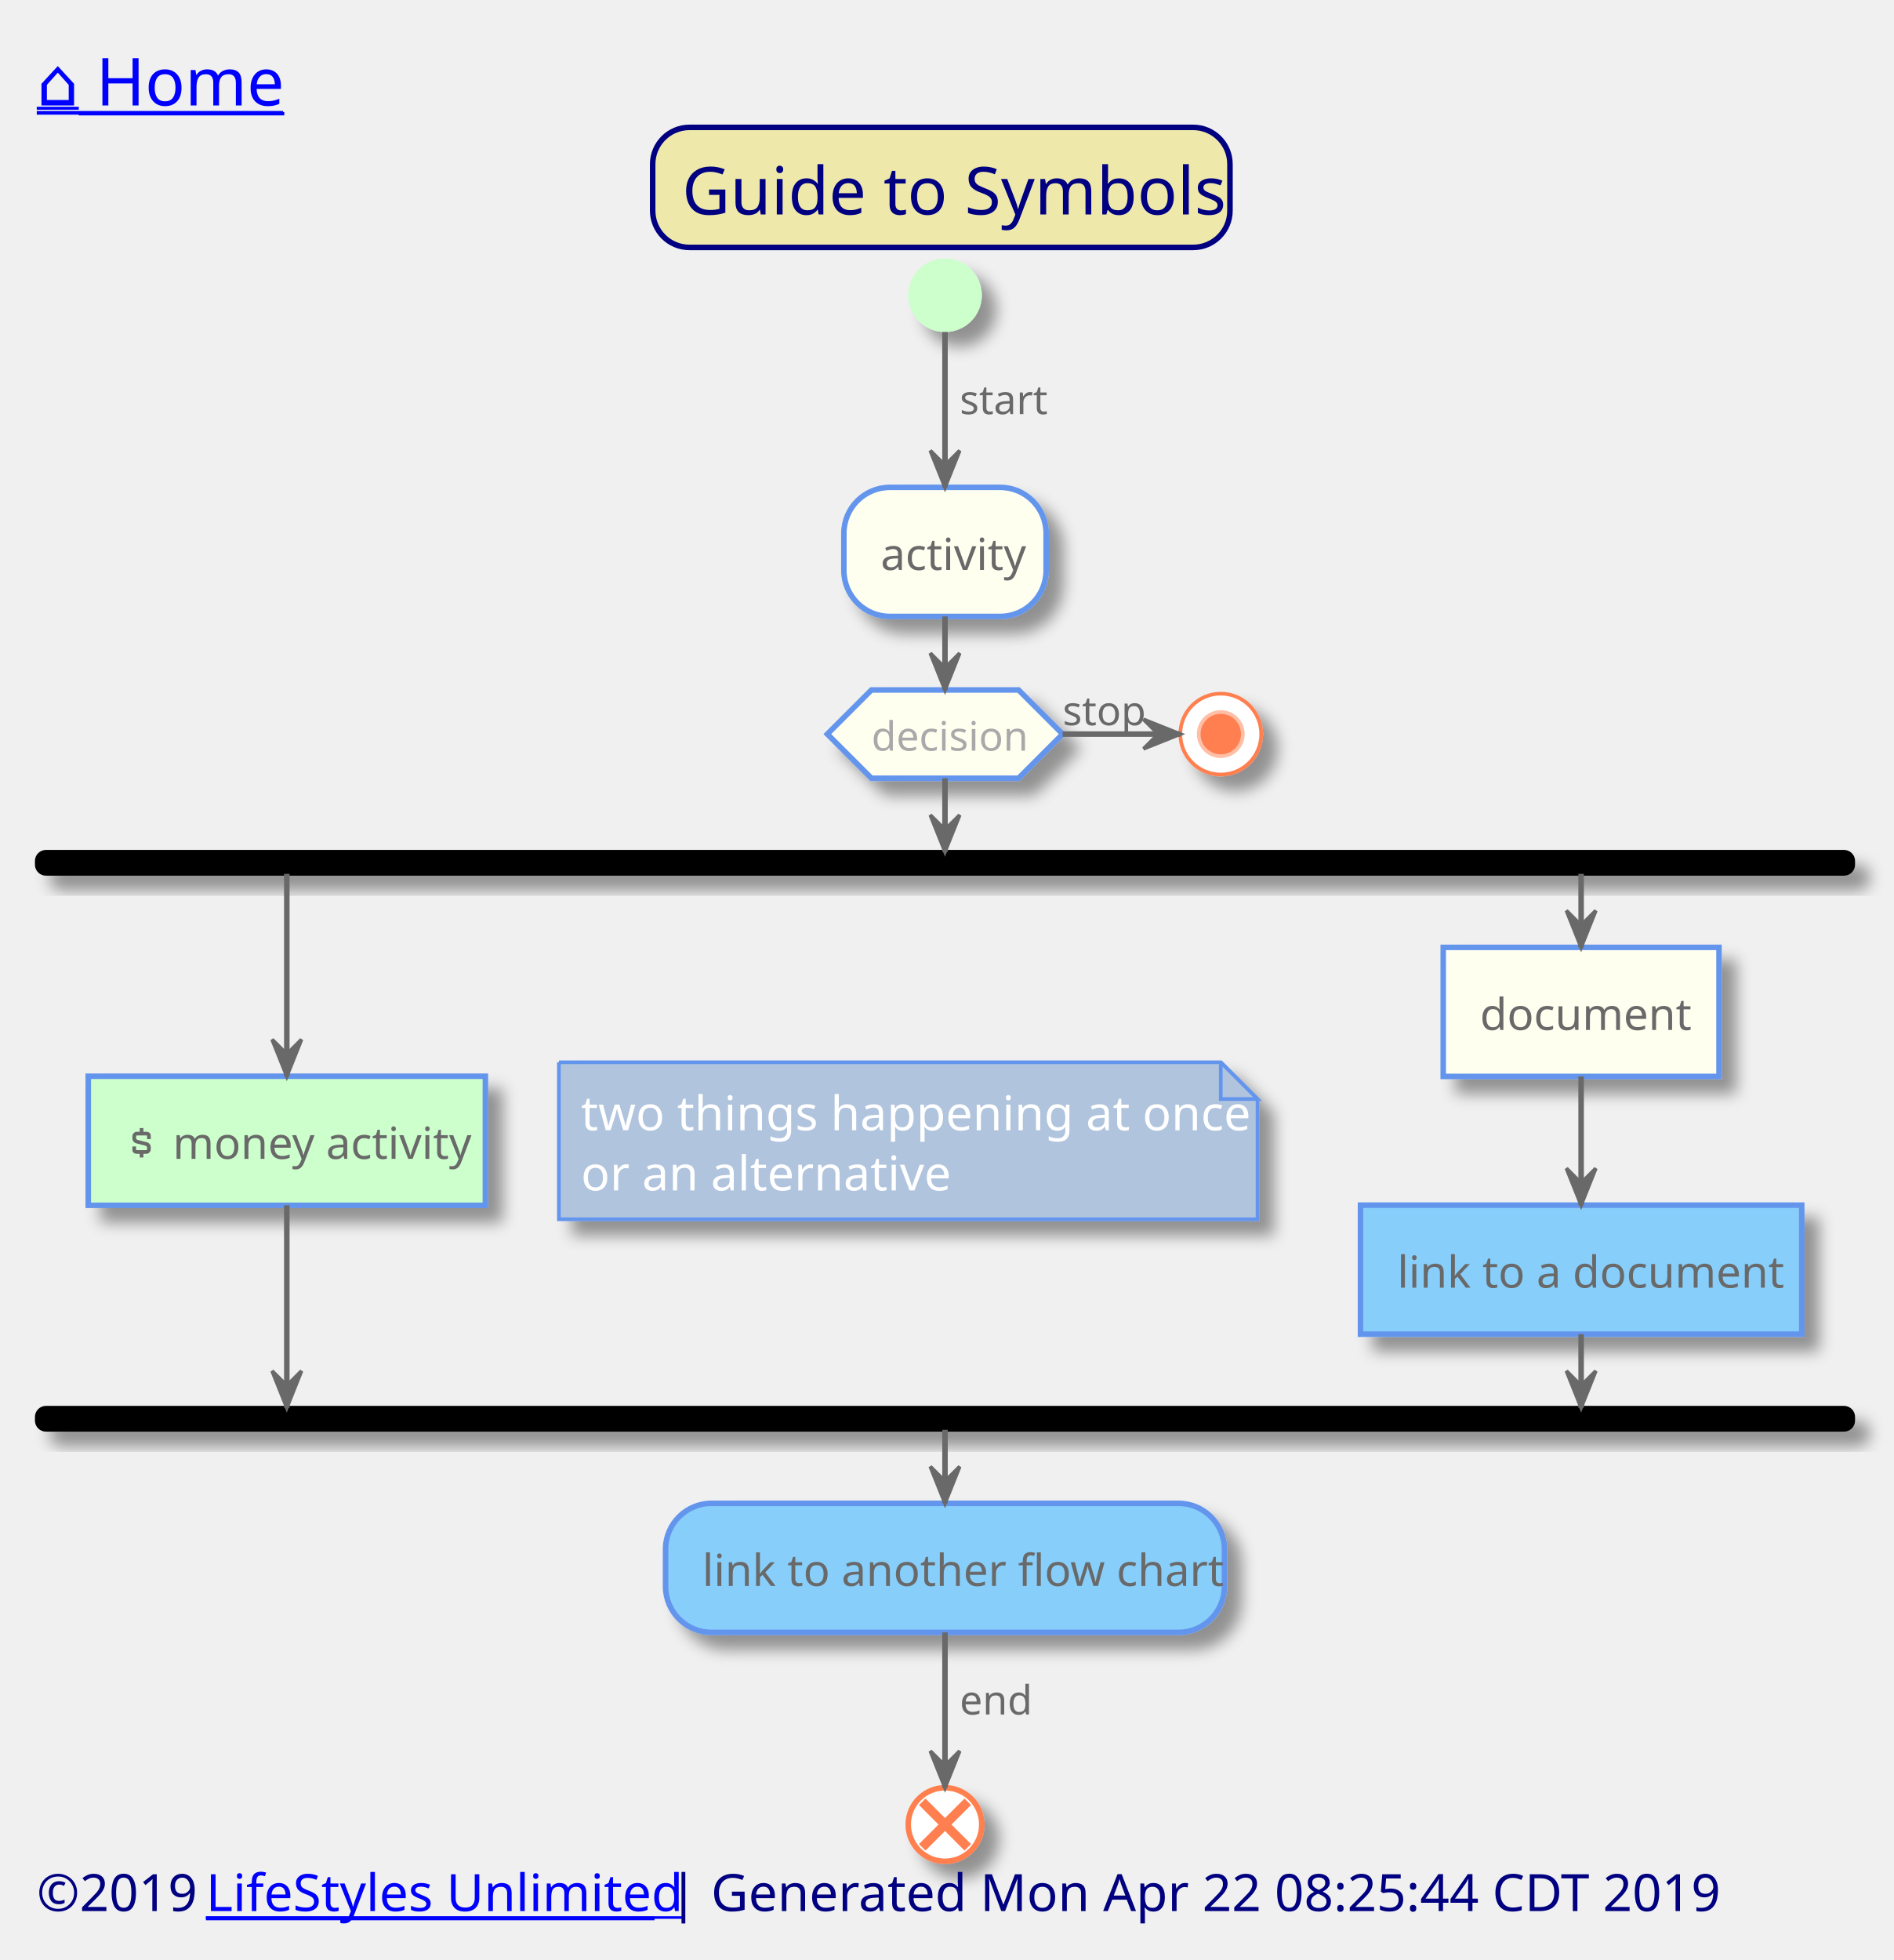
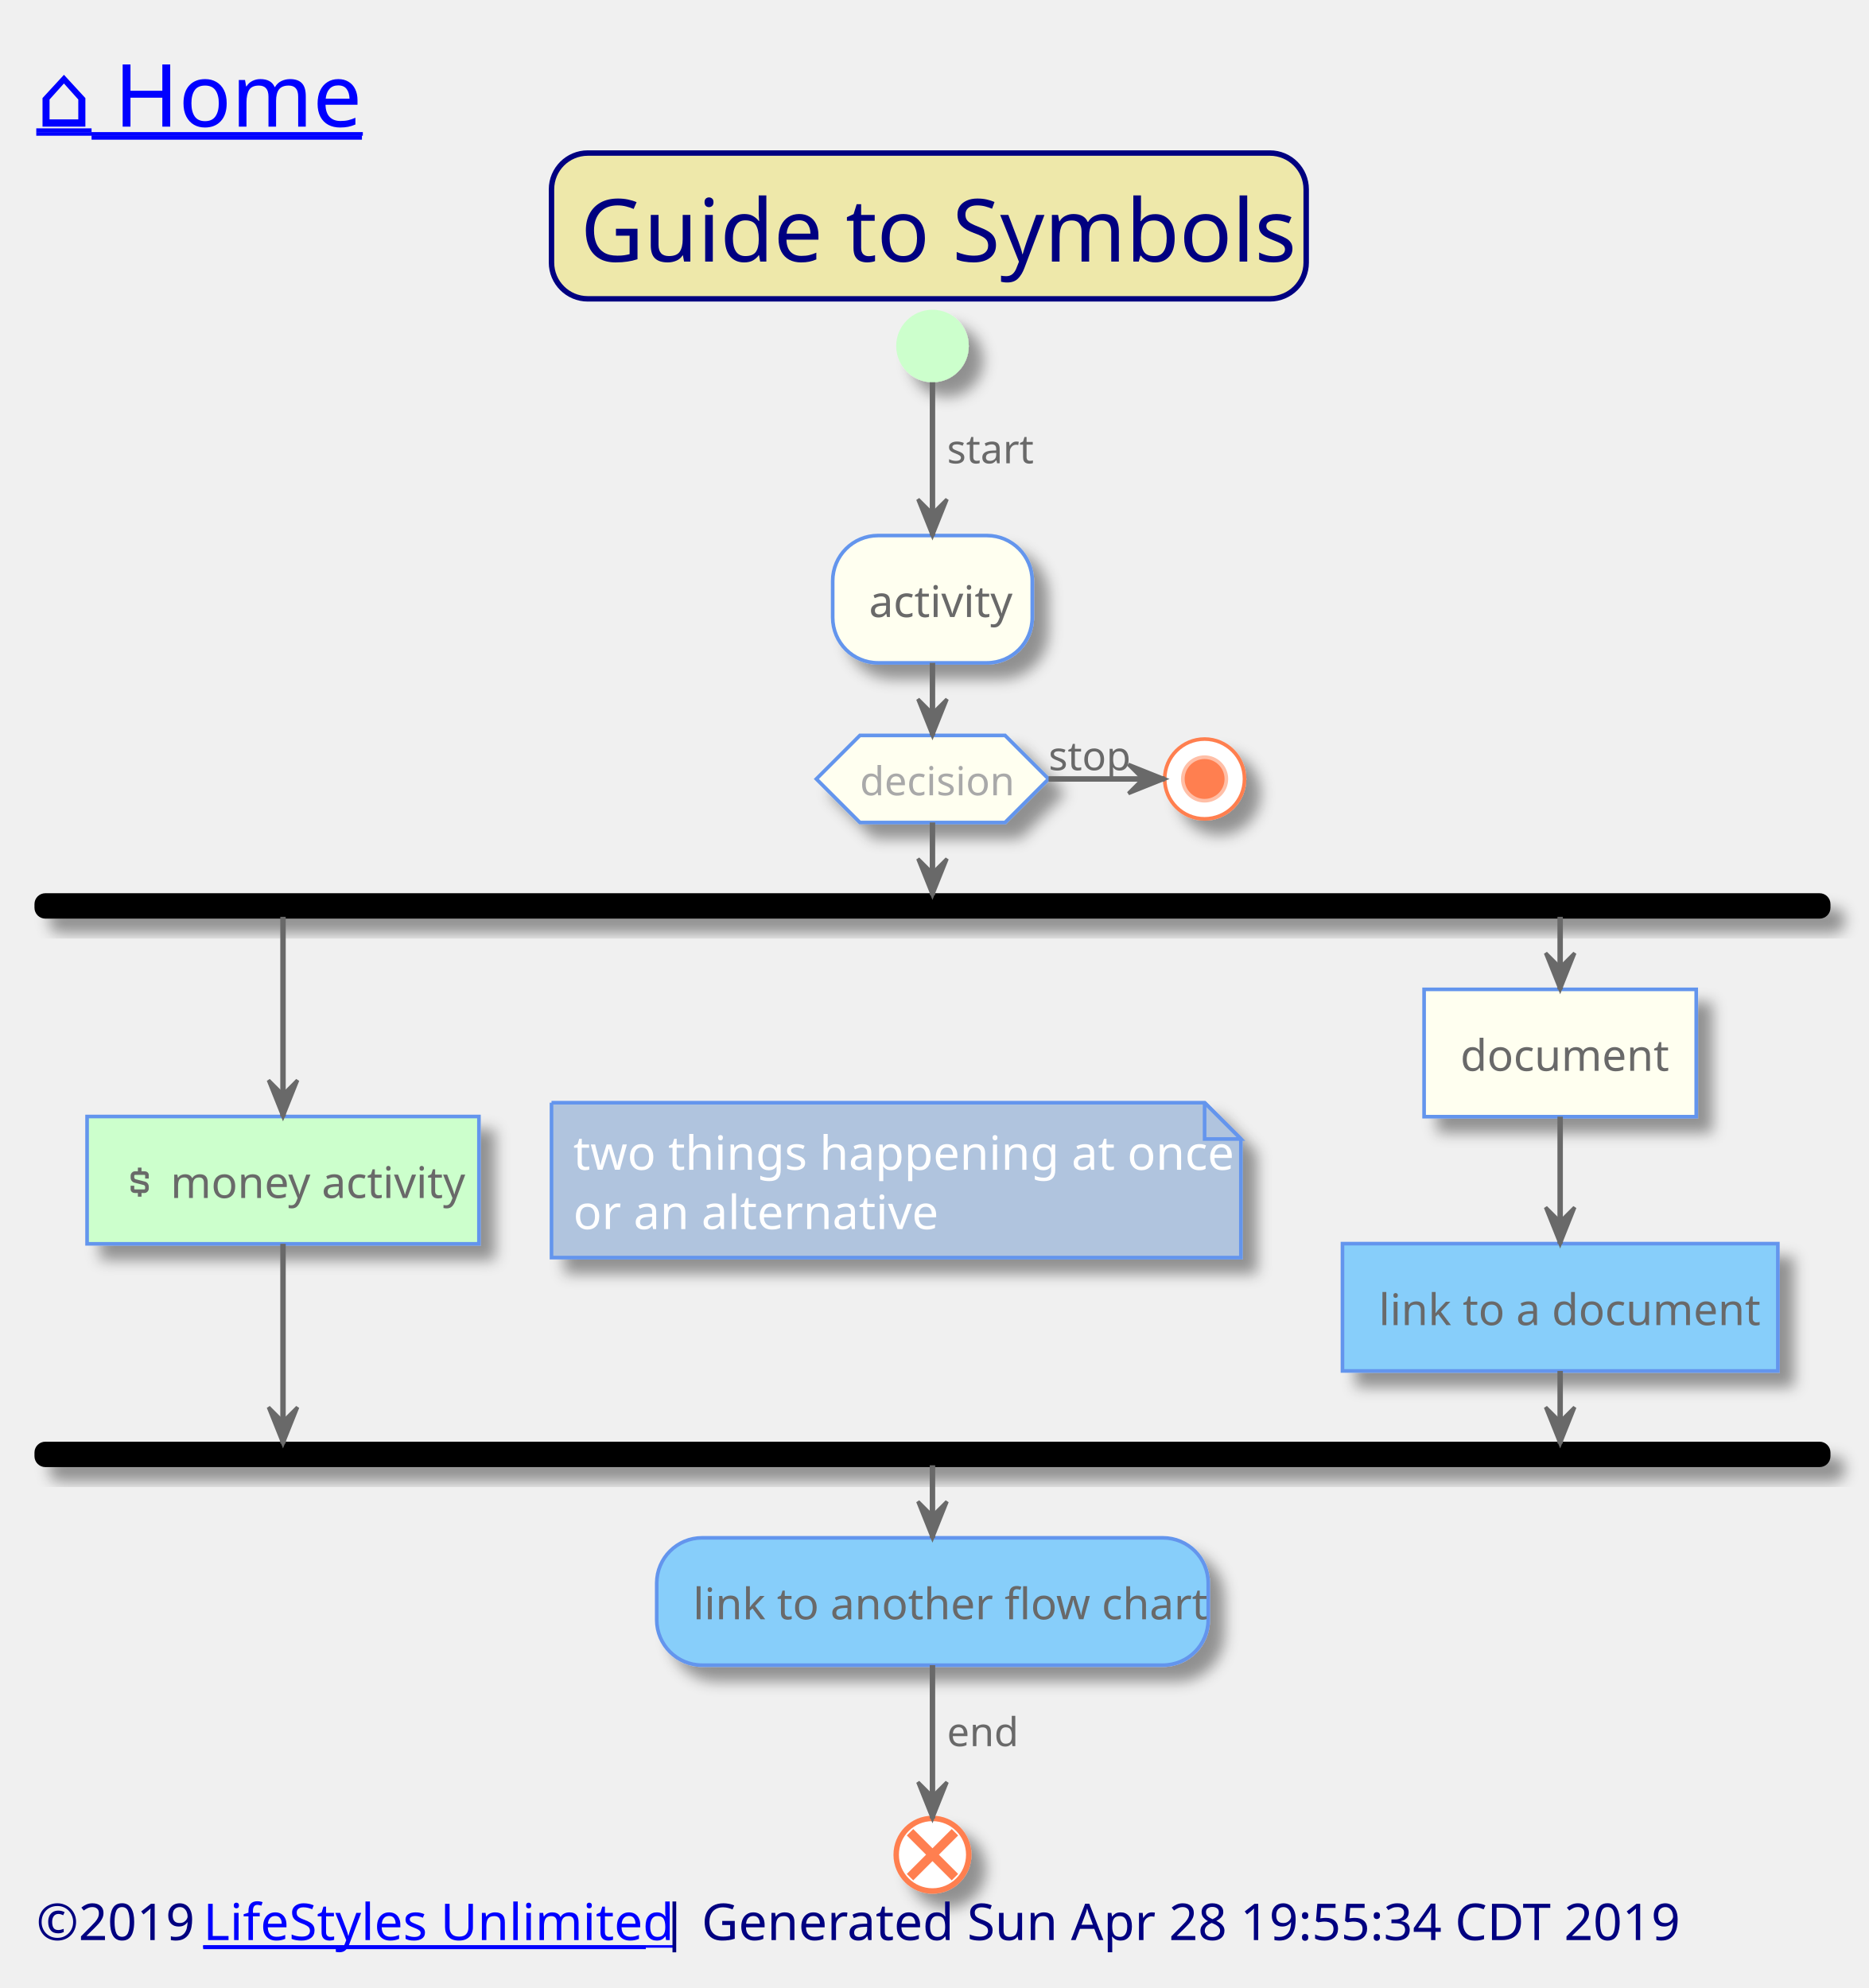
- <svg xmlns="http://www.w3.org/2000/svg" xmlns:xlink="http://www.w3.org/1999/xlink" contentScriptType="application/ecmascript" contentStyleType="text/css" height="533px" preserveAspectRatio="none" style="width:515px;height:533px;" version="1.1" viewBox="0 0 515 533" width="515px" zoomAndPan="magnify">
+ <svg xmlns="http://www.w3.org/2000/svg" xmlns:xlink="http://www.w3.org/1999/xlink" contentScriptType="application/ecmascript" contentStyleType="text/css" height="548px" preserveAspectRatio="none" style="width:515px;height:548px;" version="1.1" viewBox="0 0 515 548" width="515px" zoomAndPan="magnify">
  <defs>
    <style type="text/css">path:hover { stroke: #0000FF !important;}</style>
-     <filter height="300%" id="f1uf0u6hizot81" width="300%" x="-1" y="-1">
+     <filter height="300%" id="fx8xnpiukcd3l" width="300%" x="-1" y="-1">
      <feGaussianBlur result="blurOut" stdDeviation="2.0" />
      <feColorMatrix in="blurOut" result="blurOut2" type="matrix" values="0 0 0 0 0 0 0 0 0 0 0 0 0 0 0 0 0 0 .4 0" />
      <feOffset dx="4.0" dy="4.0" in="blurOut2" result="blurOut3" />
      <feBlend in="SourceGraphic" in2="blurOut3" mode="normal" />
    </filter>
  </defs>
  <g>
    <a target="_top" xlink:actuate="onRequest" xlink:href="../index.svg" xlink:show="new" xlink:title="../index.svg" xlink:type="simple">
-       <text fill="#0000FF" font-family="sans-serif" font-size="18" lengthAdjust="spacingAndGlyphs" text-decoration="underline" textLength="67" x="10" y="28.686">⌂ Home</text>
-       <line style="stroke: #0000FF; stroke-width: 1.0;" x1="10" x2="77" y1="30.686" y2="30.686" />
+       <text fill="#0000FF" font-family="sans-serif" font-size="24" lengthAdjust="spacingAndGlyphs" text-decoration="underline" textLength="90" x="10" y="34.914">⌂ Home</text>
+       <line style="stroke: #0000FF; stroke-width: 1.0;" x1="10" x2="100" y1="36.914" y2="36.914" />
    </a>
-     <rect fill="#EEE8AA" height="32.641" rx="10" ry="10" style="stroke: #000080; stroke-width: 1.5;" width="157" x="177.5" y="34.641" />
-     <text fill="#000080" font-family="sans-serif" font-size="18" lengthAdjust="spacingAndGlyphs" textLength="141" x="185.5" y="58.326">Guide to Symbols</text>
-     <ellipse cx="257" cy="80.281" fill="#CCFFCC" filter="url(#f1uf0u6hizot81)" rx="10" ry="10" style="stroke: none; stroke-width: 1.0;" />
-     <rect fill="#FFFFF0" filter="url(#f1uf0u6hizot81)" height="35.094" rx="12.5" ry="12.5" style="stroke: #6495ED; stroke-width: 1.5;" width="55" x="229.5" y="132.534" />
-     <text fill="#696969" font-family="sans-serif" font-size="12" lengthAdjust="spacingAndGlyphs" textLength="35" x="239.5" y="154.991">activity</text>
-     <polygon fill="#FFFFF0" filter="url(#f1uf0u6hizot81)" points="237,187.628,277,187.628,289,199.628,277,211.628,237,211.628,225,199.628,237,187.628" style="stroke: #6495ED; stroke-width: 1.5;" />
-     <text fill="#A9A9A9" font-family="sans-serif" font-size="11" lengthAdjust="spacingAndGlyphs" textLength="40" x="237" y="204.129">decision</text>
-     <text fill="#696969" font-family="sans-serif" font-size="11" lengthAdjust="spacingAndGlyphs" textLength="21" x="289" y="197.211">stop</text>
-     <ellipse cx="332" cy="199.628" fill="#FFFFFF" filter="url(#f1uf0u6hizot81)" rx="11" ry="11" style="stroke: #FF7F50; stroke-width: 1.0;" />
-     <ellipse cx="332" cy="199.628" fill="#FF7F50" rx="6" ry="6" style="stroke: #FFBFA7; stroke-width: 1.0;" />
-     <rect fill="#000000" filter="url(#f1uf0u6hizot81)" height="6" rx="2.5" ry="2.5" style="stroke: #000000; stroke-width: 1.0;" width="494" x="10" y="231.628" />
-     <path d="M152,288.87 L152,331.573 L342,331.573 L342,298.87 L332,288.87 L152,288.87 " fill="#B0C4DE" filter="url(#f1uf0u6hizot81)" style="stroke: #6495ED; stroke-width: 1.0;" />
-     <path d="M332,288.87 L332,298.87 L342,298.87 L332,288.87 " fill="#B0C4DE" style="stroke: #6495ED; stroke-width: 1.0;" />
-     <text fill="#FFFFFF" font-family="sans-serif" font-size="13" lengthAdjust="spacingAndGlyphs" textLength="169" x="158" y="307.365">two things happening at once</text>
-     <text fill="#FFFFFF" font-family="sans-serif" font-size="13" lengthAdjust="spacingAndGlyphs" textLength="91" x="158" y="323.717">or an alternative</text>
-     <rect fill="#CCFFCC" filter="url(#f1uf0u6hizot81)" height="35.094" style="stroke: #6495ED; stroke-width: 1.5;" width="108" x="24" y="292.675" />
-     <path d="M38,306.769 L38,307.769 L37.25,307.769 C36.564,307.769 36,308.333 36,309.019 L36,309.519 C36,310.197 36.437,310.761 37.094,310.925 L39.657,311.581 C39.8,311.617 40.001,311.877 40.001,312.019 L40.001,312.519 C40.001,312.653 39.885,312.769 39.751,312.769 L37.251,312.769 C37.135,312.769 37.039,312.732 37.001,312.706 L37.001,311.768 L36.001,311.768 L36.001,312.768 C36.001,313.11 36.204,313.395 36.439,313.549 C36.673,313.704 36.957,313.768 37.252,313.768 L38.002,313.768 L38.002,314.768 L39.002,314.768 L39.002,313.768 L39.752,313.768 C40.438,313.768 41.002,313.204 41.002,312.518 L41.002,312.018 C41.002,311.34 40.565,310.776 39.908,310.612 L37.345,309.956 C37.202,309.92 37.001,309.66 37.001,309.518 L37.001,309.018 C37.001,308.884 37.117,308.768 37.251,308.768 L39.751,308.768 C39.867,308.768 39.963,308.805 40.001,308.831 L40.001,309.769 L41.001,309.769 L41.001,308.769 C41.001,308.427 40.798,308.142 40.563,307.988 C40.329,307.833 40.045,307.769 39.75,307.769 L39,307.769 L39,306.769 L38,306.769 " fill="#696969" style="stroke: ; stroke-width: 0.0; stroke-dasharray: ;" />
-     <text fill="#696969" font-family="sans-serif" font-size="12" lengthAdjust="spacingAndGlyphs" textLength="75" x="47" y="315.132">money activity</text>
-     <rect fill="#FFFFF0" filter="url(#f1uf0u6hizot81)" height="35.094" style="stroke: #6495ED; stroke-width: 1.5;" width="75" x="392.5" y="257.628" />
-     <text fill="#696969" font-family="sans-serif" font-size="12" lengthAdjust="spacingAndGlyphs" textLength="55" x="402.5" y="280.085">document</text>
-     <rect fill="#87CEFA" filter="url(#f1uf0u6hizot81)" height="35.094" style="stroke: #6495ED; stroke-width: 1.5;" width="120" x="370" y="327.722" />
-     <text fill="#696969" font-family="sans-serif" font-size="12" lengthAdjust="spacingAndGlyphs" textLength="100" x="380" y="350.179">link to a document</text>
-     <rect fill="#000000" filter="url(#f1uf0u6hizot81)" height="6" rx="2.5" ry="2.5" style="stroke: #000000; stroke-width: 1.0;" width="494" x="10" y="382.815" />
-     <rect fill="#87CEFA" filter="url(#f1uf0u6hizot81)" height="35.094" rx="12.5" ry="12.5" style="stroke: #6495ED; stroke-width: 1.5;" width="152" x="181" y="408.815" />
-     <text fill="#696969" font-family="sans-serif" font-size="12" lengthAdjust="spacingAndGlyphs" textLength="132" x="191" y="431.272">link to another flow chart</text>
-     <ellipse cx="257" cy="496.162" fill="#FFFFFF" filter="url(#f1uf0u6hizot81)" rx="10" ry="10" style="stroke: #FF7F50; stroke-width: 1.5;" />
-     <line style="stroke: #FF7F50; stroke-width: 2.5;" x1="250.813" x2="263.187" y1="489.975" y2="502.349" />
-     <line style="stroke: #FF7F50; stroke-width: 2.5;" x1="263.187" x2="250.813" y1="489.975" y2="502.349" />
-     <line style="stroke: #696969; stroke-width: 1.5;" x1="257" x2="257" y1="90.281" y2="132.534" />
-     <polygon fill="#696969" points="253,122.534,257,132.534,261,122.534,257,126.534" style="stroke: #696969; stroke-width: 1.0;" />
-     <text fill="#696969" font-family="sans-serif" font-size="11" lengthAdjust="spacingAndGlyphs" textLength="22" x="261" y="112.617">start</text>
-     <line style="stroke: #696969; stroke-width: 1.5;" x1="257" x2="257" y1="211.628" y2="231.628" />
-     <polygon fill="#696969" points="253,221.628,257,231.628,261,221.628,257,225.628" style="stroke: #696969; stroke-width: 1.0;" />
-     <line style="stroke: #696969; stroke-width: 1.5;" x1="289" x2="321" y1="199.628" y2="199.628" />
-     <polygon fill="#696969" points="311,195.628,321,199.628,311,203.628,315,199.628" style="stroke: #696969; stroke-width: 1.0;" />
-     <line style="stroke: #696969; stroke-width: 1.5;" x1="257" x2="257" y1="167.628" y2="187.628" />
-     <polygon fill="#696969" points="253,177.628,257,187.628,261,177.628,257,181.628" style="stroke: #696969; stroke-width: 1.0;" />
-     <line style="stroke: #696969; stroke-width: 1.5;" x1="430" x2="430" y1="292.722" y2="327.722" />
-     <polygon fill="#696969" points="426,317.722,430,327.722,434,317.722,430,321.722" style="stroke: #696969; stroke-width: 1.0;" />
-     <line style="stroke: #696969; stroke-width: 1.5;" x1="78" x2="78" y1="237.628" y2="292.675" />
-     <polygon fill="#696969" points="74,282.675,78,292.675,82,282.675,78,286.675" style="stroke: #696969; stroke-width: 1.0;" />
-     <line style="stroke: #696969; stroke-width: 1.5;" x1="430" x2="430" y1="237.628" y2="257.628" />
-     <polygon fill="#696969" points="426,247.628,430,257.628,434,247.628,430,251.628" style="stroke: #696969; stroke-width: 1.0;" />
-     <line style="stroke: #696969; stroke-width: 1.5;" x1="78" x2="78" y1="327.769" y2="382.815" />
-     <polygon fill="#696969" points="74,372.815,78,382.815,82,372.815,78,376.815" style="stroke: #696969; stroke-width: 1.0;" />
-     <line style="stroke: #696969; stroke-width: 1.5;" x1="430" x2="430" y1="362.815" y2="382.815" />
-     <polygon fill="#696969" points="426,372.815,430,382.815,434,372.815,430,376.815" style="stroke: #696969; stroke-width: 1.0;" />
-     <line style="stroke: #696969; stroke-width: 1.5;" x1="257" x2="257" y1="388.815" y2="408.815" />
-     <polygon fill="#696969" points="253,398.815,257,408.815,261,398.815,257,402.815" style="stroke: #696969; stroke-width: 1.0;" />
-     <line style="stroke: #696969; stroke-width: 1.5;" x1="257" x2="257" y1="443.909" y2="486.162" />
-     <polygon fill="#696969" points="253,476.162,257,486.162,261,476.162,257,480.162" style="stroke: #696969; stroke-width: 1.0;" />
-     <text fill="#696969" font-family="sans-serif" font-size="11" lengthAdjust="spacingAndGlyphs" textLength="18" x="261" y="466.245">end</text>
-     <text fill="#000080" font-family="sans-serif" font-size="14" lengthAdjust="spacingAndGlyphs" textLength="42" x="10" y="519.695">©2019</text>
+     <rect fill="#EEE8AA" height="40.188" rx="10" ry="10" style="stroke: #000080; stroke-width: 1.5;" width="208" x="152" y="42.188" />
+     <text fill="#000080" font-family="sans-serif" font-size="24" lengthAdjust="spacingAndGlyphs" textLength="192" x="160" y="72.102">Guide to Symbols</text>
+     <ellipse cx="257" cy="95.375" fill="#CCFFCC" filter="url(#fx8xnpiukcd3l)" rx="10" ry="10" style="stroke: none; stroke-width: 1.0;" />
+     <rect fill="#FFFFF0" filter="url(#fx8xnpiukcd3l)" height="35.094" rx="12.5" ry="12.5" style="stroke: #6495ED; stroke-width: 1.0;" width="55" x="229.5" y="147.628" />
+     <text fill="#696969" font-family="sans-serif" font-size="12" lengthAdjust="spacingAndGlyphs" textLength="35" x="239.5" y="170.085">activity</text>
+     <polygon fill="#FFFFF0" filter="url(#fx8xnpiukcd3l)" points="237,202.722,277,202.722,289,214.722,277,226.722,237,226.722,225,214.722,237,202.722" style="stroke: #6495ED; stroke-width: 1.0;" />
+     <text fill="#A9A9A9" font-family="sans-serif" font-size="11" lengthAdjust="spacingAndGlyphs" textLength="40" x="237" y="219.223">decision</text>
+     <text fill="#696969" font-family="sans-serif" font-size="11" lengthAdjust="spacingAndGlyphs" textLength="21" x="289" y="212.305">stop</text>
+     <ellipse cx="332" cy="214.722" fill="#FFFFFF" filter="url(#fx8xnpiukcd3l)" rx="11" ry="11" style="stroke: #FF7F50; stroke-width: 1.0;" />
+     <ellipse cx="332" cy="214.722" fill="#FF7F50" rx="6" ry="6" style="stroke: #FFBFA7; stroke-width: 1.0;" />
+     <rect fill="#000000" filter="url(#fx8xnpiukcd3l)" height="6" rx="2.5" ry="2.5" style="stroke: #000000; stroke-width: 1.0;" width="494" x="10" y="246.722" />
+     <path d="M152,303.964 L152,346.667 L342,346.667 L342,313.964 L332,303.964 L152,303.964 " fill="#B0C4DE" filter="url(#fx8xnpiukcd3l)" style="stroke: #6495ED; stroke-width: 1.0;" />
+     <path d="M332,303.964 L332,313.964 L342,313.964 L332,303.964 " fill="#B0C4DE" style="stroke: #6495ED; stroke-width: 1.0;" />
+     <text fill="#FFFFFF" font-family="sans-serif" font-size="13" lengthAdjust="spacingAndGlyphs" textLength="169" x="158" y="322.459">two things happening at once</text>
+     <text fill="#FFFFFF" font-family="sans-serif" font-size="13" lengthAdjust="spacingAndGlyphs" textLength="91" x="158" y="338.81">or an alternative</text>
+     <rect fill="#CCFFCC" filter="url(#fx8xnpiukcd3l)" height="35.094" style="stroke: #6495ED; stroke-width: 1.0;" width="108" x="24" y="307.769" />
+     <path d="M38,321.862 L38,322.862 L37.25,322.862 C36.564,322.862 36,323.426 36,324.112 L36,324.612 C36,325.29 36.437,325.854 37.094,326.018 L39.657,326.674 C39.8,326.71 40.001,326.97 40.001,327.112 L40.001,327.612 C40.001,327.746 39.885,327.862 39.751,327.862 L37.251,327.862 C37.135,327.862 37.039,327.825 37.001,327.799 L37.001,326.861 L36.001,326.861 L36.001,327.861 C36.001,328.203 36.204,328.488 36.439,328.642 C36.673,328.797 36.957,328.861 37.252,328.861 L38.002,328.861 L38.002,329.861 L39.002,329.861 L39.002,328.861 L39.752,328.861 C40.438,328.861 41.002,328.297 41.002,327.611 L41.002,327.111 C41.002,326.433 40.565,325.869 39.908,325.705 L37.345,325.049 C37.202,325.013 37.001,324.753 37.001,324.611 L37.001,324.111 C37.001,323.977 37.117,323.861 37.251,323.861 L39.751,323.861 C39.867,323.861 39.963,323.898 40.001,323.924 L40.001,324.862 L41.001,324.862 L41.001,323.862 C41.001,323.52 40.798,323.235 40.563,323.081 C40.329,322.926 40.045,322.862 39.75,322.862 L39,322.862 L39,321.862 L38,321.862 " fill="#696969" style="stroke: ; stroke-width: 0.0; stroke-dasharray: ;" />
+     <text fill="#696969" font-family="sans-serif" font-size="12" lengthAdjust="spacingAndGlyphs" textLength="75" x="47" y="330.226">money activity</text>
+     <rect fill="#FFFFF0" filter="url(#fx8xnpiukcd3l)" height="35.094" style="stroke: #6495ED; stroke-width: 1.0;" width="75" x="392.5" y="272.722" />
+     <text fill="#696969" font-family="sans-serif" font-size="12" lengthAdjust="spacingAndGlyphs" textLength="55" x="402.5" y="295.179">document</text>
+     <rect fill="#87CEFA" filter="url(#fx8xnpiukcd3l)" height="35.094" style="stroke: #6495ED; stroke-width: 1.0;" width="120" x="370" y="342.815" />
+     <text fill="#696969" font-family="sans-serif" font-size="12" lengthAdjust="spacingAndGlyphs" textLength="100" x="380" y="365.272">link to a document</text>
+     <rect fill="#000000" filter="url(#fx8xnpiukcd3l)" height="6" rx="2.5" ry="2.5" style="stroke: #000000; stroke-width: 1.0;" width="494" x="10" y="397.909" />
+     <rect fill="#87CEFA" filter="url(#fx8xnpiukcd3l)" height="35.094" rx="12.5" ry="12.5" style="stroke: #6495ED; stroke-width: 1.0;" width="152" x="181" y="423.909" />
+     <text fill="#696969" font-family="sans-serif" font-size="12" lengthAdjust="spacingAndGlyphs" textLength="132" x="191" y="446.366">link to another flow chart</text>
+     <ellipse cx="257" cy="511.256" fill="#FFFFFF" filter="url(#fx8xnpiukcd3l)" rx="10" ry="10" style="stroke: #FF7F50; stroke-width: 1.5;" />
+     <line style="stroke: #FF7F50; stroke-width: 2.5;" x1="250.813" x2="263.187" y1="505.069" y2="517.443" />
+     <line style="stroke: #FF7F50; stroke-width: 2.5;" x1="263.187" x2="250.813" y1="505.069" y2="517.443" />
+     <line style="stroke: #696969; stroke-width: 1.5;" x1="257" x2="257" y1="105.375" y2="147.628" />
+     <polygon fill="#696969" points="253,137.628,257,147.628,261,137.628,257,141.628" style="stroke: #696969; stroke-width: 1.0;" />
+     <text fill="#696969" font-family="sans-serif" font-size="11" lengthAdjust="spacingAndGlyphs" textLength="22" x="261" y="127.711">start</text>
+     <line style="stroke: #696969; stroke-width: 1.5;" x1="257" x2="257" y1="226.722" y2="246.722" />
+     <polygon fill="#696969" points="253,236.722,257,246.722,261,236.722,257,240.722" style="stroke: #696969; stroke-width: 1.0;" />
+     <line style="stroke: #696969; stroke-width: 1.5;" x1="289" x2="321" y1="214.722" y2="214.722" />
+     <polygon fill="#696969" points="311,210.722,321,214.722,311,218.722,315,214.722" style="stroke: #696969; stroke-width: 1.0;" />
+     <line style="stroke: #696969; stroke-width: 1.5;" x1="257" x2="257" y1="182.722" y2="202.722" />
+     <polygon fill="#696969" points="253,192.722,257,202.722,261,192.722,257,196.722" style="stroke: #696969; stroke-width: 1.0;" />
+     <line style="stroke: #696969; stroke-width: 1.5;" x1="430" x2="430" y1="307.815" y2="342.815" />
+     <polygon fill="#696969" points="426,332.815,430,342.815,434,332.815,430,336.815" style="stroke: #696969; stroke-width: 1.0;" />
+     <line style="stroke: #696969; stroke-width: 1.5;" x1="78" x2="78" y1="252.722" y2="307.769" />
+     <polygon fill="#696969" points="74,297.769,78,307.769,82,297.769,78,301.769" style="stroke: #696969; stroke-width: 1.0;" />
+     <line style="stroke: #696969; stroke-width: 1.5;" x1="430" x2="430" y1="252.722" y2="272.722" />
+     <polygon fill="#696969" points="426,262.722,430,272.722,434,262.722,430,266.722" style="stroke: #696969; stroke-width: 1.0;" />
+     <line style="stroke: #696969; stroke-width: 1.5;" x1="78" x2="78" y1="342.862" y2="397.909" />
+     <polygon fill="#696969" points="74,387.909,78,397.909,82,387.909,78,391.909" style="stroke: #696969; stroke-width: 1.0;" />
+     <line style="stroke: #696969; stroke-width: 1.5;" x1="430" x2="430" y1="377.909" y2="397.909" />
+     <polygon fill="#696969" points="426,387.909,430,397.909,434,387.909,430,391.909" style="stroke: #696969; stroke-width: 1.0;" />
+     <line style="stroke: #696969; stroke-width: 1.5;" x1="257" x2="257" y1="403.909" y2="423.909" />
+     <polygon fill="#696969" points="253,413.909,257,423.909,261,413.909,257,417.909" style="stroke: #696969; stroke-width: 1.0;" />
+     <line style="stroke: #696969; stroke-width: 1.5;" x1="257" x2="257" y1="459.003" y2="501.256" />
+     <polygon fill="#696969" points="253,491.256,257,501.256,261,491.256,257,495.256" style="stroke: #696969; stroke-width: 1.0;" />
+     <text fill="#696969" font-family="sans-serif" font-size="11" lengthAdjust="spacingAndGlyphs" textLength="18" x="261" y="481.339">end</text>
+     <text fill="#000080" font-family="sans-serif" font-size="14" lengthAdjust="spacingAndGlyphs" textLength="42" x="10" y="534.789">©2019</text>
    <a target="_top" xlink:actuate="onRequest" xlink:href="http://www.lifestylesunlimited.com" xlink:show="new" xlink:title="http://www.lifestylesunlimited.com" xlink:type="simple">
-       <text fill="#0000FF" font-family="sans-serif" font-size="14" lengthAdjust="spacingAndGlyphs" text-decoration="underline" textLength="122" x="56" y="519.695">LifeStyles Unlimited</text>
-       <line style="stroke: #0000FF; stroke-width: 1.0;" x1="56" x2="178" y1="521.695" y2="521.695" />
+       <text fill="#0000FF" font-family="sans-serif" font-size="14" lengthAdjust="spacingAndGlyphs" text-decoration="underline" textLength="122" x="56" y="534.789">LifeStyles Unlimited</text>
+       <line style="stroke: #0000FF; stroke-width: 1.0;" x1="56" x2="178" y1="536.789" y2="536.789" />
    </a>
-     <text fill="#000080" font-family="sans-serif" font-size="14" lengthAdjust="spacingAndGlyphs" textLength="281" x="182" y="519.695">| Generated Mon Apr 22 08:25:44 CDT 2019</text>
+     <text fill="#000080" font-family="sans-serif" font-size="14" lengthAdjust="spacingAndGlyphs" textLength="279" x="182" y="534.789">| Generated Sun Apr 28 19:55:34 CDT 2019</text>
  </g>
</svg>
